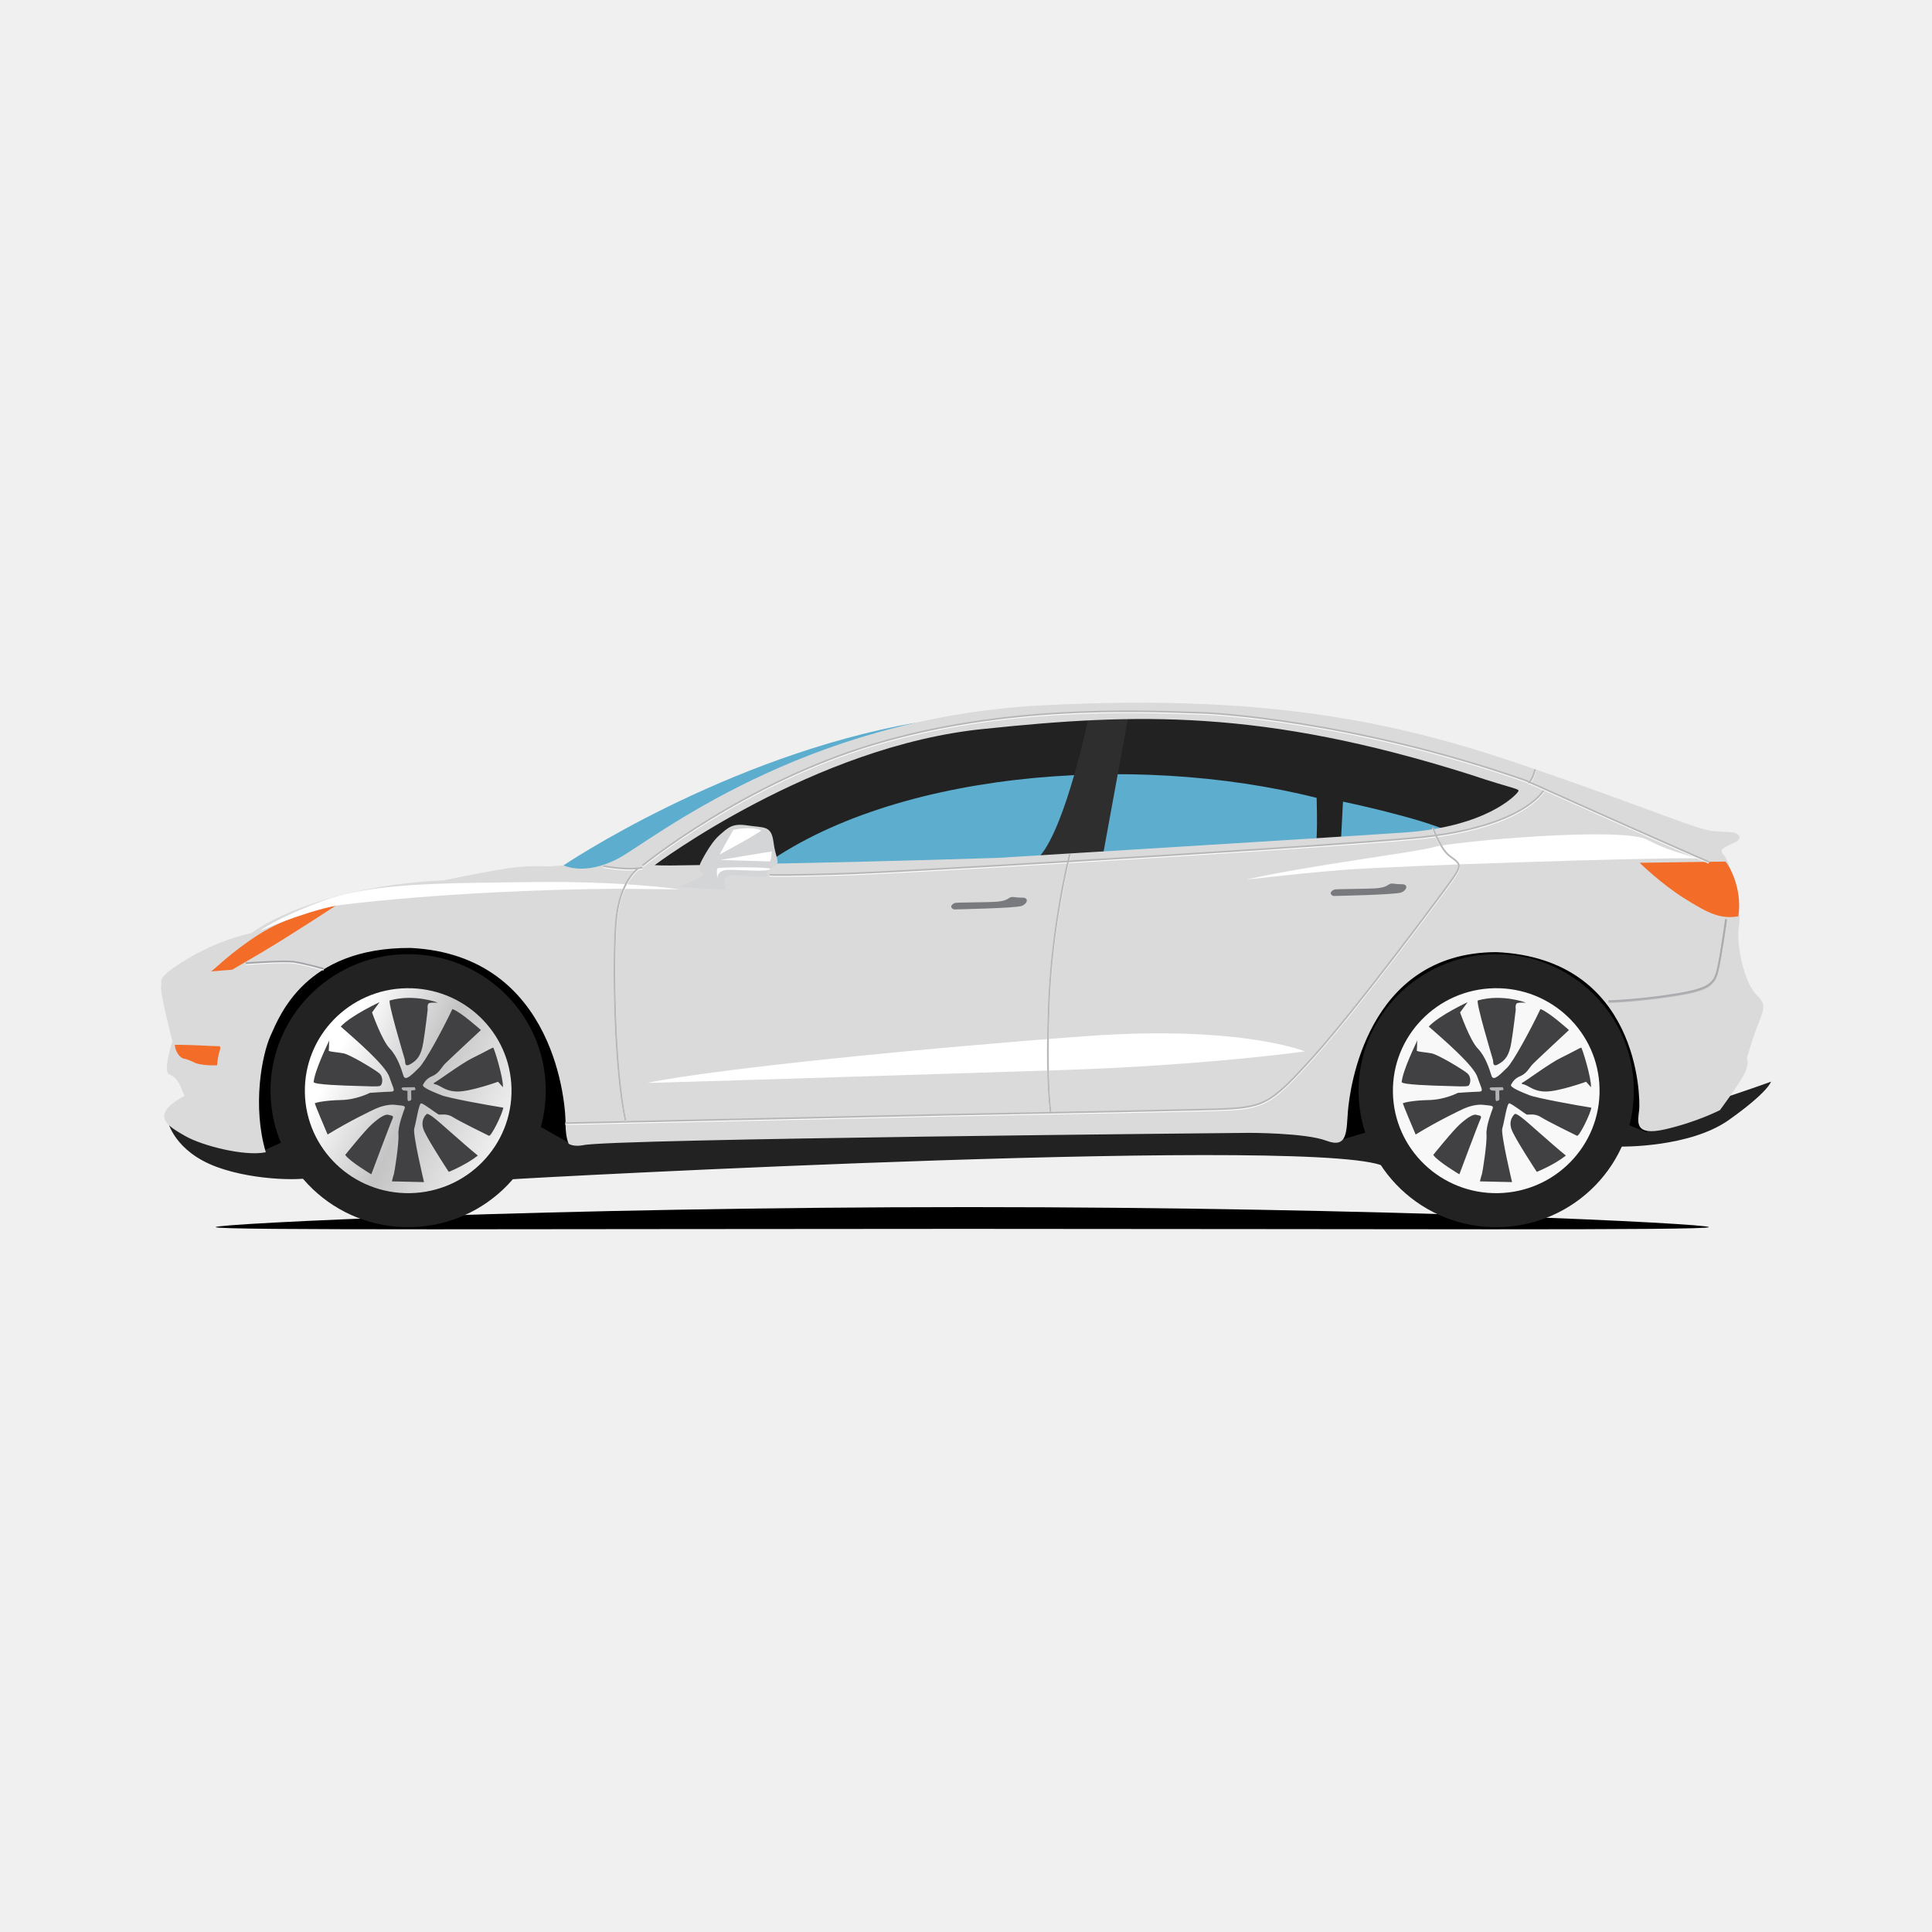
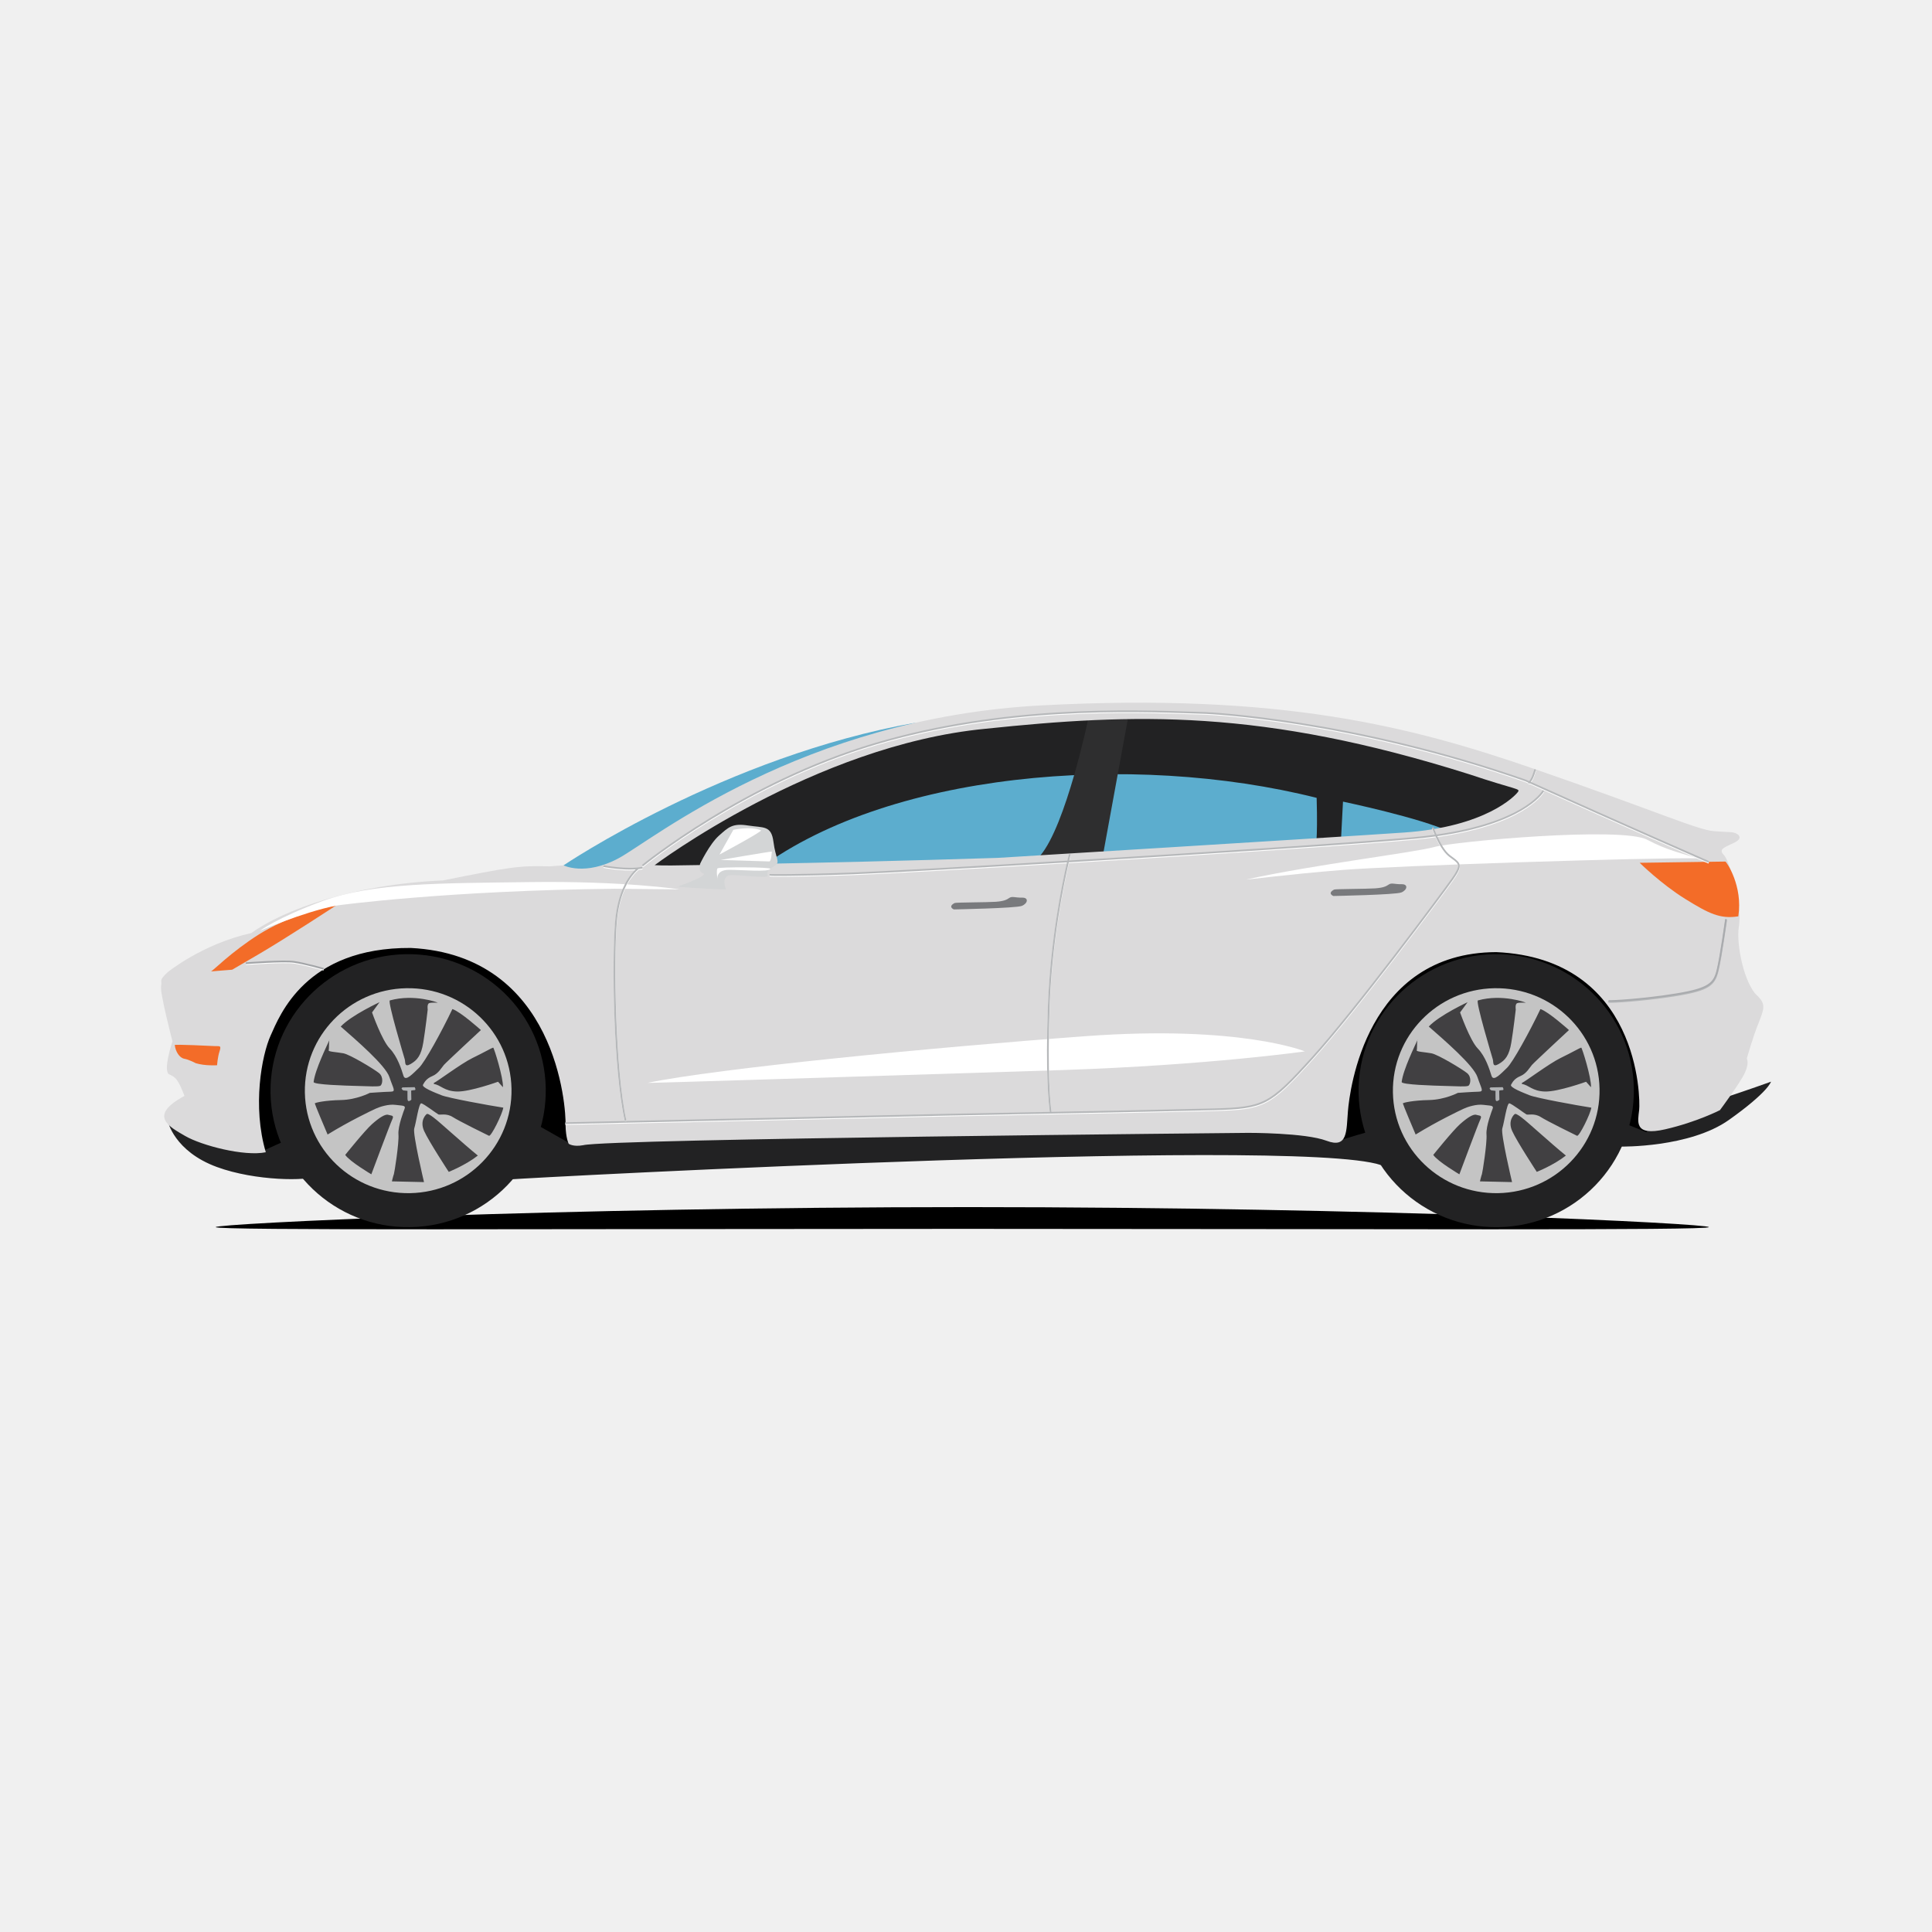
<svg xmlns="http://www.w3.org/2000/svg" version="1.0" id="Capa_1" x="0px" y="0px" width="1200px" height="1200px" viewBox="0 0 1200 1200" enable-background="new 0 0 1200 1200" xml:space="preserve">
  <path fill="#5CADCE" d="M350.016,537.488c0,0,100.567-67.903,219.095-88.689c-49.977,16.364-186.197,91.551-187.523,92.877   c-1.326,1.327-28.305,0.884-28.305,0.884L350.016,537.488z" />
  <path fill="#222223" d="M104.208,696.359c0,0,3.912,18.734,30.552,28.501c23.984,8.793,56.426,8.758,61.958,5.596   c5.532-3.162,13.365-1.393,13.365-1.393s119.277-15.567,110.736-13.767c-11.972,2.523-11.734,18.028-3.83,17.237   c7.903-0.791,519.849-28.321,544.427-7.037c17.321,6.262,10.184-0.687,10.184-0.687l135.144-12.645c0,0,42.677,0.79,67.176-16.596   c24.499-17.387,26.08-23.709,26.08-23.709s-56.904,20.548-75.08,22.919c-18.176,2.371-193.625-2.372-197.577-3.162   c-3.952-0.79-188.094-10.274-188.094-10.274s-201.529,1.581-202.32-3.161c-0.79-4.742-141.465,18.176-139.885,15.016   c1.58-3.161-139.886-3.952-139.886-3.952L104.208,696.359z" />
  <path fill="#222223" d="M386.909,535.734c2.267-1.699,102.571-85.57,272.011-92.937c169.439-7.367,306.578,41.935,307.711,44.768   c1.134,2.835-35.531,37.246-64.799,45.824c-29.271,8.578-513.789,13.68-513.789,13.68L386.909,535.734z" />
  <path fill="#5CADCE" d="M464.108,542.309c0,0-31.904,27.883,3.898,0c81.02-63.102,235.272-75.567,349.791-46.742   c0.779,28.046-0.779,31.162-0.779,31.162l15.58,0.779l1.559-29.604c0,0,48.299,10.128,66.218,18.697   c17.919,8.569,6.232,17.918,6.232,17.918l-375.499,24.929L464.108,542.309z" />
  <path fill="696969" d="M1061.401,762.189c0-2.174-204.05-12.435-460.147-12.435c-256.095,0-467.259,10.26-467.259,12.435   c0,2.176,208.084,1.076,464.18,1.076C854.271,763.265,1061.401,764.365,1061.401,762.189z" />
  <path d="M164.585,714.238l19.27-8.717l150.489-6.423l21.105,11.93c0,0,10.094-11.928,13.305-17.434    c3.212-5.506-42.669-119.75-44.045-119.75c-1.377,0-113.785,9.634-113.785,9.634s-68.083,38.953-67.076,39.435    c1.007,0.482-9.087,50.951-8.169,54.621C136.598,681.206,164.585,714.238,164.585,714.238z" />
  <path d="M832.151,708.274c1.374-0.46,19.27-5.966,22.481-6.423c3.211-0.46,149.572-6.423,149.112-6.423    c-0.457,0,18.811,7.8,18.811,7.8s11.47-11.47,11.47-12.847s-24.315-95.89-24.315-95.89l-115.164-14.223    c0,0-63.772,23.857-65.608,26.151c-1.836,2.294-24.317,55.058-24.317,55.058L832.151,708.274z" />
  <path fill="#2E2E2F" d="M675.971,446.359c0,0-13.813,66.354-29.927,85.159c10.796,0.683,39.403-2.492,39.403-2.492l15.207-83.123    C700.654,445.902,681.64,445.962,675.971,446.359z" />
  <path fill="#DBDADB" d="M1089.849,616.772c-7.639-10.038-11.309-31.604-9.846-40.905c1.463-9.298-1.302-21.246-1.302-21.246    s-4.185-19.739-8.074-23.665c-3.893-3.929,1.726-4.941,7.303-7.952c5.579-3.013,0.8-6.015-2.839-6.13    c-3.637-0.115-10.407-0.611-10.407-0.611c-10.337-0.743-35.891-12.47-111.92-38.747c-76.024-26.27-157.118-47.29-306.175-39.367    c-149.061,7.925-241.496,83.771-262.403,94.949c-20.907,11.181-34.17,4.388-34.17,4.388s0,0-8.903,0.634    c-18.31-0.599-24.859,0.46-65.996,8.728c-55.79,2.442-99.131,18.26-119.04,32.707c-30.375,6.662-52.098,24.425-52.098,24.425    c-5.57,5.429-3.175,4.492-3.928,8.66c-0.753,4.169,7.071,34.135,7.071,34.135s-6.297,18.811-1.903,20.598    c4.394,1.785,5.683,4.046,9.384,13.322c-22.824,12.261-9.615,19.076,0.461,24.911c10.077,5.833,36.58,12.822,50.028,10.078    c-8.419-28.502-2.57-60.173,3.016-72.531c5.587-12.354,21.623-54.811,87.047-54.362c90.628,4.552,96.536,99.138,96.117,110.151    c0.15,8.101,1.969,11.47,1.969,11.47s2.681,2.064,8.999,0.89c15.777-3.993,413.02-7.659,413.02-7.659s35.4-0.126,48.7,4.91    c13.304,5.038,12.239-6.185,13.282-18.565c1.043-12.383,11.081-98.376,92.159-98.606c88.971,3.986,89.49,90.874,88.715,97.978    c-0.778,7.106-3.513,16.608,16.219,12.062c19.732-4.547,33.958-11.901,33.958-11.901s12.774-17.145,15.567-23.376    c2.793-6.233,1.114-8.567,1.114-8.567s3.401-12.606,7.575-22.865C1096.719,624.461,1096.144,622.835,1089.849,616.772z     M942.763,491.951c-1.662,2.3-19.754,21.65-70.777,25.152c-51.023,3.5-252.313,15.743-252.313,15.743s-68.484,2.21-130.741,3.39    l-53.767,1.052c-14.818,0.256-23.341,0.444-28.56,0.077c0,0,99.092-74.496,205.339-84.697    c92.629-9.662,171.484-12.544,300.527,28.206C942.175,490.826,944.422,489.648,942.763,491.951z" />
  <path fill="#F36C28" d="M208.546,562.523c0,0-30.725,20.15-47.53,29.962c-16.806,9.815-16.806,9.815-16.806,9.815    s-14.087,1.122-13.224,1.107c0.864-0.018,12.445-12.036,29.806-23.013C178.153,569.42,200.215,563.542,208.546,562.523z" />
  <path fill="#F36C28" d="M108.534,649.095c-0.074-0.561,22.493,0.528,25.141,0.669c2.647,0.137,3.956-0.641,2.703,3.16    c-1.252,3.803-1.538,8.719-1.538,8.719s-7.359,0.513-13.249-1.266c0,0-4.086-2.212-7.117-2.769    C111.445,657.052,109.054,653.157,108.534,649.095z" />
  <path fill="#D3D5D6" d="M434.965,536.271c0,0,5.737-12.027,11.601-17.243c5.864-5.219,8.37-7.82,18.049-6.295    c9.679,1.522,14.471-0.269,15.801,10.21c1.329,10.476,4.488,12.403,0.841,14.741c-3.648,2.338-5.327,3.505-4.43,6.043    c0.899,2.537-22.162-1.29-24.689,0.175c-2.527,1.465-2.764,4.024-1.261,8.538c-14.765-0.296-30.117-1.713-30.117-1.713    s19.738-6.894,16.025-8.242C433.069,541.13,434.965,536.271,434.965,536.271z" />
  <path fill="#797A7D" d="M592.945,560.875c0.795-0.415,20.429-0.378,25.529-0.756c5.104-0.38,6.788-1.262,8.472-2.431    c1.682-1.167,3.69-0.068,7.944-0.146c4.254-0.082,3.474,3.626-0.188,5.113c-3.664,1.487-42.25,2.201-42.25,2.201    S588.448,563.226,592.945,560.875z" />
  <path fill="#797A7D" d="M828.651,552.531c0.795-0.415,20.428-0.378,25.53-0.758c5.102-0.378,6.788-1.259,8.472-2.426    c1.682-1.164,3.688-0.066,7.944-0.148c4.256-0.077,3.474,3.626-0.19,5.115c-3.661,1.487-42.248,2.201-42.248,2.201    S824.154,554.887,828.651,552.531z" />
  <path fill="#FFFFFF" d="M208.546,562.523c1.616-0.329,70.347-9.455,173.356-10.511c0.002,0,40.312,0.389,40.312,0.389    s-35.009-5.312-92.895-4.523c-54.867,0.749-97.775,0.311-128.923,11.755c-28.473,10.46-39.108,18.607-39.108,18.607    S187.487,566.806,208.546,562.523z" />
  <path fill="#FFFFFF" d="M402.229,672.579c-1.422,0.294,125.324-3.734,257.685-7.948c91.518-3.105,150.538-11.596,150.538-11.596    s-40.107-16.515-136.135-9.451C578.289,650.647,445.036,663.684,402.229,672.579z" />
  <path fill="#F36C28" d="M1017.912,535.904c0.128-0.002,0.513-0.007,1.118-0.018c7.798-0.117,51.975-0.742,52.6-0.753    c0.676-0.013,11.077,15.308,8.05,34.026c-11.209,1.779-18.243-1.686-33.025-10.856c-14.787-9.168-28.23-22.406-28.23-22.406" />
  <path fill="#FFFFFF" d="M774.456,546.216c-2.58,0.575,24.773-3.1,59.067-5.851c34.291-2.747,190.061-7.747,220.713-7.259    c-9.588-3.142-18.353-4.79-31.145-11.524c-15.898-8.373-120.155,1.119-132.244,4.513    C878.761,529.489,815.336,537.15,774.456,546.216z" />
  <path fill="#FFFFFF" d="M394.888,540.544c-7.055,6.682-11.59,18.214-12.8,32.687c-2.064,24.706-0.984,92.266,5.988,123.515     l1.051-0.232c-6.833-30.632-7.972-99.174-5.965-123.192c1.237-14.8,5.971-26.449,13.33-32.797     c0.065-0.053,0.114-0.097,0.165-0.144c0.852-0.095,1.689-0.212,2.48-0.371l-0.212-1.054c-9.119,1.834-23.79-0.946-23.937-0.974     l-0.203,1.058c0.455,0.086,8.586,1.628,16.561,1.628C392.539,540.668,393.726,540.624,394.888,540.544z" />
  <path fill="#B6B8BA" d="M1071.591,571.355c-0.033,0.23-3.191,23.062-5.25,31.52c-1.944,7.99-4.596,11.327-24.914,14.679     c-19.511,3.222-40.827,4.519-42.135,4.19l-0.194,0.502l-0.289,0.453c0.155,0.099,0.789,0.146,1.812,0.146     c6.001,0,25.413-1.657,40.982-4.227c19.929-3.288,23.579-6.421,25.784-15.487c2.073-8.509,5.241-31.397,5.27-31.626     L1071.591,571.355z" />
  <path fill="#FFFFFF" d="M958.19,491.471c-1.326,2.171-13.739,20.039-65.887,27.426c-0.594-1.348-1.074-2.526-1.412-3.361     c-0.267-0.659-0.455-1.114-0.55-1.295l-0.952,0.5c0.086,0.168,0.256,0.59,0.504,1.199c0.32,0.784,0.76,1.87,1.304,3.109     c-4.079,0.561-8.388,1.06-12.957,1.479c-37.846,3.481-132.376,9.606-214.085,14.52c0.309-1.326,0.585-2.47,0.813-3.394     l0.092-0.38l-1.049-0.241l-0.089,0.365c-0.246,0.999-0.547,2.247-0.89,3.719c-62.702,3.767-117.647,6.812-133.287,7.38     c-37.217,1.357-51.109,0.959-51.189,0.955l-0.037,0.354l-0.008-0.358l-0.335,0.009l-0.299,0.548l0.165,0.267     c0.051,0.082,0.095,0.152,0.491,0.208l0.001,0.044l-0.001-0.044c0.579,0.077,1.912,0.122,5.132,0.122     c1.662,0,3.828-0.011,6.653-0.035c7.425-0.068,20.3-0.292,39.467-0.99c15.617-0.57,70.413-3.604,132.996-7.365     c-3.392,14.765-10.31,49.005-11.812,88.259c-1.656,43.266,0.524,62.454,1.117,66.71c-33.656,0.652-62.283,1.182-62.902,1.195     l-238.032,5.263l0.024,1.078l238.031-5.266c1.339-0.027,134.276-2.493,164.844-3.339c31.378-0.871,34.818-2.663,61.387-31.96     c26.902-29.669,80.439-101.799,87.099-111.223c6.165-8.713,4.901-10.264-0.015-13.852c-0.552-0.404-1.149-0.84-1.781-1.326     c-3.31-2.552-6.11-7.754-7.977-11.834c52.388-7.504,64.996-25.676,66.344-27.885l-0.424-0.336L958.19,491.471z M900.084,532.603     c0.641,0.495,1.244,0.937,1.805,1.346c4.426,3.228,5.615,4.097-0.23,12.361c-6.656,9.415-60.146,81.484-87.02,111.121     c-26.277,28.975-29.675,30.749-60.618,31.607c-16.314,0.451-61.787,1.363-100.849,2.121c-0.551-3.851-2.802-22.874-1.127-66.646     c1.51-39.448,8.498-73.817,11.854-88.37c81.798-4.919,176.536-11.057,214.44-14.541c4.7-0.433,9.126-0.948,13.313-1.529     C893.563,524.295,896.513,529.854,900.084,532.603z" />
  <path fill="#FFFFFF" d="M543.939,463.029c78.822-23.367,157.495-20.691,199.758-19.254l5.43,0.182     c0.886,0.035,90.054,3.964,198.426,41.91c0.526,0.238,1.052,0.475,1.578,0.712l0.561,0.782c0.141-0.104,0.265-0.232,0.402-0.348     c58.588,26.415,110.512,49.13,111.038,49.362l0.431-0.988c-0.526-0.23-52.216-22.843-110.682-49.197     c1.35-1.676,2.106-4.022,2.638-5.701c0.205-0.641,0.46-1.441,0.59-1.595l-0.393-0.37l-0.387-0.374     c-0.281,0.291-0.468,0.858-0.835,2.013c-0.53,1.676-1.299,4.06-2.627,5.568c-0.639-0.285-1.275-0.573-1.914-0.862     c-108.575-38.02-197.894-41.952-198.787-41.987l-5.433-0.182c-42.323-1.441-121.11-4.12-200.1,19.298     c-81.668,24.213-144.3,75.339-144.923,75.852l0.684,0.831C400.016,538.167,462.478,487.18,543.939,463.029z" />
  <path fill="#FFFFFF" d="M152.661,598.31l0.082,1.076c0.235-0.02,23.605-1.785,30.008-0.835     c6.426,0.948,18.089,4.229,18.206,4.262l0.292-1.036c-0.118-0.033-11.846-3.332-18.341-4.291     C176.388,596.518,153.627,598.238,152.661,598.31z" />
  <path fill="#B6B8BA" d="M394.831,539.987c-7.055,6.68-11.59,18.214-12.799,32.689c-2.064,24.701-0.985,92.262,5.988,123.513     l1.05-0.232c-6.833-30.634-7.972-99.171-5.965-123.19c1.238-14.805,5.971-26.452,13.33-32.8c0.065-0.055,0.114-0.097,0.165-0.144     c0.852-0.095,1.69-0.212,2.48-0.371l-0.212-1.056c-9.119,1.834-23.789-0.944-23.937-0.972l-0.203,1.056     c0.454,0.088,8.585,1.629,16.56,1.629C392.482,540.109,393.669,540.067,394.831,539.987z" />
  <path fill="#A9ABAE" d="M1071.536,570.798c-0.033,0.228-3.193,23.062-5.252,31.518c-1.944,7.992-4.594,11.329-24.914,14.681     c-19.511,3.219-40.825,4.521-42.135,4.189l-0.192,0.499l-0.292,0.453c0.157,0.099,0.789,0.15,1.814,0.15     c6.001,0,25.413-1.659,40.98-4.231c19.929-3.286,23.579-6.419,25.784-15.485c2.073-8.512,5.239-31.397,5.272-31.626     L1071.536,570.798z" />
  <path fill="#B6B8BA" d="M958.135,490.913c-1.328,2.171-13.74,20.04-65.887,27.427c-0.594-1.349-1.074-2.526-1.414-3.361     c-0.267-0.659-0.453-1.114-0.55-1.295l-0.952,0.499c0.088,0.168,0.259,0.59,0.504,1.2c0.318,0.784,0.762,1.869,1.304,3.108     c-4.077,0.561-8.385,1.061-12.955,1.48c-37.849,3.481-132.377,9.606-214.086,14.52c0.309-1.326,0.585-2.47,0.813-3.394     l0.092-0.382l-1.049-0.239l-0.088,0.362c-0.246,1.001-0.547,2.247-0.89,3.721c-62.703,3.767-117.648,6.812-133.287,7.38     c-37.217,1.357-51.109,0.959-51.19,0.955l-0.037,0.354l-0.008-0.36l-0.335,0.009l-0.299,0.55l0.165,0.265     c0.052,0.084,0.096,0.155,0.491,0.208l0.002,0.046l-0.002-0.046c0.579,0.08,1.913,0.124,5.132,0.124     c1.662,0,3.828-0.011,6.653-0.035c7.425-0.068,20.3-0.294,39.468-0.992c15.616-0.568,70.413-3.604,132.995-7.362     c-3.392,14.762-10.308,49.005-11.81,88.257c-1.656,43.268,0.524,62.458,1.117,66.712c-33.656,0.652-62.283,1.182-62.902,1.193     l-238.032,5.266l0.024,1.076l238.03-5.266c1.339-0.024,134.274-2.49,164.844-3.336c31.374-0.871,34.819-2.663,61.383-31.96     c26.907-29.672,80.442-101.801,87.104-111.225c6.163-8.71,4.901-10.261-0.016-13.85c-0.552-0.404-1.149-0.84-1.783-1.328     c-3.31-2.55-6.11-7.751-7.977-11.832c52.388-7.504,64.994-25.676,66.346-27.885l-0.424-0.336L958.135,490.913z M900.024,532.046     c0.643,0.495,1.249,0.937,1.808,1.343c4.426,3.231,5.615,4.099-0.23,12.361c-6.653,9.417-60.148,81.484-87.02,111.121     c-26.275,28.977-29.675,30.749-60.617,31.609c-16.314,0.451-61.787,1.363-100.851,2.121c-0.551-3.851-2.8-22.876-1.125-66.646     c1.51-39.451,8.498-73.819,11.854-88.37c81.797-4.919,176.537-11.057,214.438-14.541c4.7-0.433,9.128-0.949,13.313-1.53     C893.508,523.738,896.456,529.297,900.024,532.046z" />
  <path fill="#B6B8BA" d="M543.882,462.472c78.823-23.367,157.494-20.691,199.758-19.255l5.429,0.183     c0.888,0.033,90.058,3.963,198.427,41.909c0.528,0.237,1.054,0.476,1.578,0.712l0.561,0.781c0.141-0.102,0.267-0.23,0.4-0.347     c58.591,26.415,110.515,49.13,111.04,49.36l0.431-0.985c-0.524-0.23-52.214-22.843-110.683-49.197     c1.348-1.676,2.108-4.022,2.641-5.702c0.203-0.642,0.457-1.44,0.588-1.594l-0.391-0.371l-0.387-0.375     c-0.281,0.291-0.469,0.858-0.837,2.014c-0.53,1.676-1.297,4.06-2.627,5.568c-0.639-0.287-1.275-0.574-1.914-0.862     c-108.575-38.021-197.894-41.952-198.787-41.987l-5.432-0.183c-42.325-1.441-121.112-4.119-200.1,19.299     c-81.668,24.213-144.3,75.339-144.923,75.852l0.685,0.831C399.959,537.61,462.422,486.621,543.882,462.472z" />
  <path fill="#A3A5A8" d="M152.604,597.754l0.082,1.074c0.235-0.018,23.606-1.783,30.009-0.833     c6.426,0.946,18.089,4.229,18.206,4.262l0.292-1.039c-0.118-0.031-11.846-3.332-18.341-4.289     C176.332,595.962,153.571,597.681,152.604,597.754z" />
  <ellipse transform="matrix(0.9998 -0.0185 0.0185 0.9998 -12.5112 4.8149)" fill="#222223" cx="253.532" cy="677.445" rx="85.488" ry="84.784" />
  <linearGradient id="SVGID_1_" gradientUnits="userSpaceOnUse" x1="209.297" y1="655.672" x2="321.824" y2="711.057">
    <stop offset="0" style="stop-color:#FFFFFF" />
    <stop offset="0.439" style="stop-color:#C4C4C4" />
    <stop offset="1" style="stop-color:#F8F8F8" />
  </linearGradient>
-   <path fill="url(#SVGID_1_)" d="M317.703,676.254c-0.651-35.149-29.91-63.112-65.351-62.454     c-35.441,0.658-63.643,29.683-62.992,64.832c0.652,35.151,29.911,63.114,65.352,62.457     C290.152,740.431,318.355,711.403,317.703,676.254z" />
+   <path fill="#C4C4C4" d="M317.703,676.254c-0.651-35.149-29.91-63.112-65.351-62.454     c-35.441,0.658-63.643,29.683-62.992,64.832c0.652,35.151,29.911,63.114,65.352,62.457     C290.152,740.431,318.355,711.403,317.703,676.254z" />
  <path fill="#414042" d="M236.212,674.398c1.306-0.683,2.206-5.478-0.805-7.895c-3.012-2.417-18.016-11.534-22.15-12.283      c-4.134-0.745-9.412-0.977-9.098-1.807c0.263-0.696,0.118-4.751,0.354-6.233c-1.306,3.021-8.829,18.214-9.714,25.855      c-0.198,1.71,19.82,2.271,27.076,2.466C229.13,674.696,234.908,675.083,236.212,674.398z M204.693,645.644      c-0.078,0.055-0.135,0.252-0.18,0.535C204.674,645.805,204.746,645.606,204.693,645.644z M269.473,672.628l0.012,0.658      c4.297,0.581,6.348,4.497,14.428,4.678c8.078,0.181,25.435-6.074,25.435-6.074s0,0,3.029,3.405      c0.391-5.612-5.566-24.62-6.061-24.613c-0.493,0.009-5.876,3.076-12.9,6.503C286.393,660.612,271.111,672.102,269.473,672.628z       M255.081,660.862c4.076-2.38,6.495-5.228,7.829-13.328c1.334-8.103,2.752-20.491,2.752-20.491s-0.559-3.449,0.915-3.973      c1.474-0.521,4.776-0.254,5.27-0.263c0.494-0.009-14.446-5.668-29.695-1.425c-1.588,0.44,8.721,34.781,9.25,36.581      C251.929,659.77,251.004,663.246,255.081,660.862z M241.161,692.437c-1.825-0.625-5.571,1.752-10.111,5.791      c-4.54,4.039-16.624,19.098-16.624,19.098c2.712,4.07,16.212,12.062,16.212,12.062s11.777-31.536,13.047-34.194      C244.955,692.535,242.986,693.063,241.161,692.437z M274.231,680.287c-4.316-1.732-12.453-4.879-11.495-6.545      c0.959-1.666,2.074-3.829,5.835-5.383c3.762-1.551,5.672-5.215,7.124-6.89c1.452-1.675,23.003-21.685,23.003-21.685      s-12.739-11.469-17.712-13.025c-6.823,14.302-17.189,33.117-20.753,36.482c-3.562,3.361-8.405,8.889-9.631,4.958      c-1.227-3.933-3.684-11.965-8.557-16.985c-4.872-5.018-10.963-22.375-10.963-22.375l4.662-6.352c0,0-17.488,8.071-24.114,15.117      c9.551,8.394,27.807,24.041,30.25,31.414c2.444,7.371,4.288,8.987,0.663,9.053c-3.624,0.066-12.843,0.731-12.843,0.731      s-8.161,4.273-17.882,4.455c-9.722,0.179-16.289,1.62-16.279,2.112c0.009,0.493,6.563,16.197,7.939,19.299      c13.526-8.324,27.252-14.84,29.866-16.044c2.615-1.202,8.021-2.948,12.318-2.371c4.296,0.579,6.433,0.21,5.648,2.369      c-0.361,0.992-4.25,10.792-3.823,16.06c0.426,5.266-2.524,23.944-2.84,24.609c-0.318,0.667-1.237,4.475-1.237,4.475      l19.952,0.457c0,0-7.149-30.031-6.058-33.348c1.093-3.319,2.842-15.711,4.328-15.576c1.485,0.137,9.679,6.415,10.676,6.892      c0.997,0.473,4.927-0.917,8.931,1.644c4.003,2.563,21.135,10.982,22.466,11.616c1.33,0.634,8.321-13.505,8.907-17.469      C304.018,686.659,278.547,682.021,274.231,680.287z M265.194,691.885c-0.486,0.157-4.721,4.068-1.742,10.646      c2.979,6.58,15.268,25.336,15.268,25.336s10.536-4.176,18.08-10.131c-9.014-7.287-24.484-21.491-27.069-23.281      C269.732,694.455,266.209,691.558,265.194,691.885z" />
  <path fill="#B1B3B6" d="M250.148,675.399l7.394-0.137c0,0,1.178,1.827-0.142,1.854c-1.321,0.024-2.02,0.3-2.02,0.3l0.105,5.635     c0,0-2.337,2.243-2.389-0.572c-0.052-2.817-0.004-4.932-0.004-4.932l-2.647-0.303     C250.447,677.244,248.397,675.96,250.148,675.399z" />
  <path fill="#222223" d="M1014.808,675.861c-0.866-46.818-39.837-84.062-87.042-83.185c-47.206,0.873-84.772,39.534-83.904,86.353     c0.866,46.818,39.84,84.059,87.046,83.186C978.11,761.338,1015.676,722.678,1014.808,675.861z" />
  <linearGradient id="SVGID_2_" gradientUnits="userSpaceOnUse" x1="341.082" y1="387.912" x2="453.609" y2="443.297">
    <stop offset="0" style="stop-color:#FFFFFF" />
    <stop offset="0.439" style="stop-color:#C4C4C4" />
    <stop offset="1" style="stop-color:#F8F8F8" />
  </linearGradient>
-   <path fill="url(#SVGID_2_)" d="M993.509,676.254c-0.654-35.149-29.912-63.112-65.354-62.454     c-35.44,0.658-63.642,29.683-62.99,64.832c0.652,35.151,29.909,63.114,65.35,62.457     C965.955,740.431,994.159,711.403,993.509,676.254z" />
+   <path fill="#C4C4C4" d="M993.509,676.254c-0.654-35.149-29.912-63.112-65.354-62.454     c-35.44,0.658-63.642,29.683-62.99,64.832c0.652,35.151,29.909,63.114,65.35,62.457     C965.955,740.431,994.159,711.403,993.509,676.254z" />
  <path fill="#414042" d="M912.016,674.398c1.306-0.683,2.207-5.478-0.807-7.895c-3.012-2.417-18.015-11.534-22.149-12.283      c-4.134-0.745-9.413-0.977-9.097-1.807c0.261-0.696,0.117-4.751,0.351-6.233c-1.304,3.021-8.828,18.214-9.711,25.855      c-0.199,1.71,19.82,2.271,27.075,2.466C904.934,674.696,910.71,675.083,912.016,674.398z M880.498,645.644      c-0.077,0.055-0.137,0.252-0.183,0.535C880.478,645.805,880.551,645.606,880.498,645.644z M945.277,672.628l0.011,0.658      c4.298,0.581,6.348,4.497,14.427,4.678c8.081,0.181,25.437-6.074,25.437-6.074s0,0,3.029,3.405      c0.389-5.612-5.568-24.62-6.061-24.613c-0.495,0.009-5.875,3.076-12.9,6.503C962.196,660.612,946.915,672.102,945.277,672.628z       M930.886,660.862c4.075-2.38,6.492-5.228,7.827-13.328c1.335-8.103,2.753-20.491,2.753-20.491s-0.559-3.449,0.915-3.973      c1.474-0.521,4.775-0.254,5.27-0.263c0.495-0.009-14.447-5.668-29.693-1.425c-1.591,0.44,8.719,34.781,9.247,36.581      C927.733,659.77,926.807,663.246,930.886,660.862z M916.965,692.437c-1.825-0.625-5.573,1.752-10.111,5.791      c-4.539,4.039-16.625,19.098-16.625,19.098c2.711,4.07,16.214,12.062,16.214,12.062s11.775-31.536,13.046-34.194      C920.759,692.535,918.79,693.063,916.965,692.437z M950.035,680.287c-4.318-1.732-12.453-4.879-11.497-6.545      c0.961-1.666,2.075-3.829,5.838-5.383c3.761-1.551,5.67-5.215,7.122-6.89c1.452-1.675,23.004-21.685,23.004-21.685      s-12.739-11.469-17.712-13.025c-6.823,14.302-17.189,33.117-20.753,36.482c-3.562,3.361-8.405,8.889-9.632,4.958      c-1.226-3.933-3.684-11.965-8.556-16.985c-4.874-5.018-10.964-22.375-10.964-22.375l4.664-6.352c0,0-17.489,8.071-24.116,15.117      c9.552,8.394,27.806,24.041,30.252,31.414c2.442,7.371,4.287,8.987,0.661,9.053c-3.624,0.066-12.842,0.731-12.842,0.731      s-8.162,4.273-17.88,4.455c-9.725,0.179-16.289,1.62-16.281,2.112c0.009,0.493,6.563,16.197,7.937,19.299      c13.527-8.324,27.254-14.84,29.868-16.044c2.614-1.202,8.023-2.948,12.316-2.371c4.298,0.579,6.434,0.21,5.65,2.369      c-0.36,0.992-4.249,10.792-3.825,16.06c0.429,5.266-2.521,23.944-2.839,24.609c-0.318,0.667-1.235,4.475-1.235,4.475      l19.951,0.457c0,0-7.148-30.031-6.057-33.348c1.092-3.319,2.842-15.711,4.329-15.576c1.485,0.137,9.678,6.415,10.672,6.892      c0.999,0.473,4.93-0.917,8.934,1.644c4.002,2.563,21.135,10.982,22.468,11.616c1.328,0.634,8.319-13.505,8.905-17.469      C979.823,686.659,954.35,682.021,950.035,680.287z M940.997,691.885c-0.484,0.157-4.72,4.068-1.741,10.646      c2.981,6.58,15.269,25.336,15.269,25.336s10.536-4.176,18.079-10.131c-9.013-7.287-24.485-21.491-27.07-23.281      C945.534,694.455,942.014,691.558,940.997,691.885z" />
  <path fill="#B1B3B6" d="M925.952,675.399l7.396-0.137c0,0,1.178,1.827-0.144,1.854c-1.319,0.024-2.02,0.3-2.02,0.3l0.106,5.635     c0,0-2.336,2.243-2.389-0.572c-0.053-2.817-0.004-4.932-0.004-4.932l-2.647-0.303C926.25,677.244,924.2,675.96,925.952,675.399z" />
  <path fill="#FFFFFF" d="M479.403,528.925c-1.533,0-31.889,5.212-31.889,5.212s29.129,0.92,30.356,0.92   C479.096,535.058,479.403,528.925,479.403,528.925z" />
  <path fill="#FFFFFF" d="M478.483,539.657c0.498-1.162-31.889-1.227-32.809-0.307c-0.92,0.92,0,7.359,0,7.359   s-1.534-6.439,7.053-6.439C461.313,540.27,477.563,541.804,478.483,539.657z" />
  <path fill="#FFFFFF" d="M472.658,515.74c1.26,0.54-25.757,15.024-25.757,15.024l8.585-15.331   C455.486,515.433,466.219,512.981,472.658,515.74z" />
</svg>
